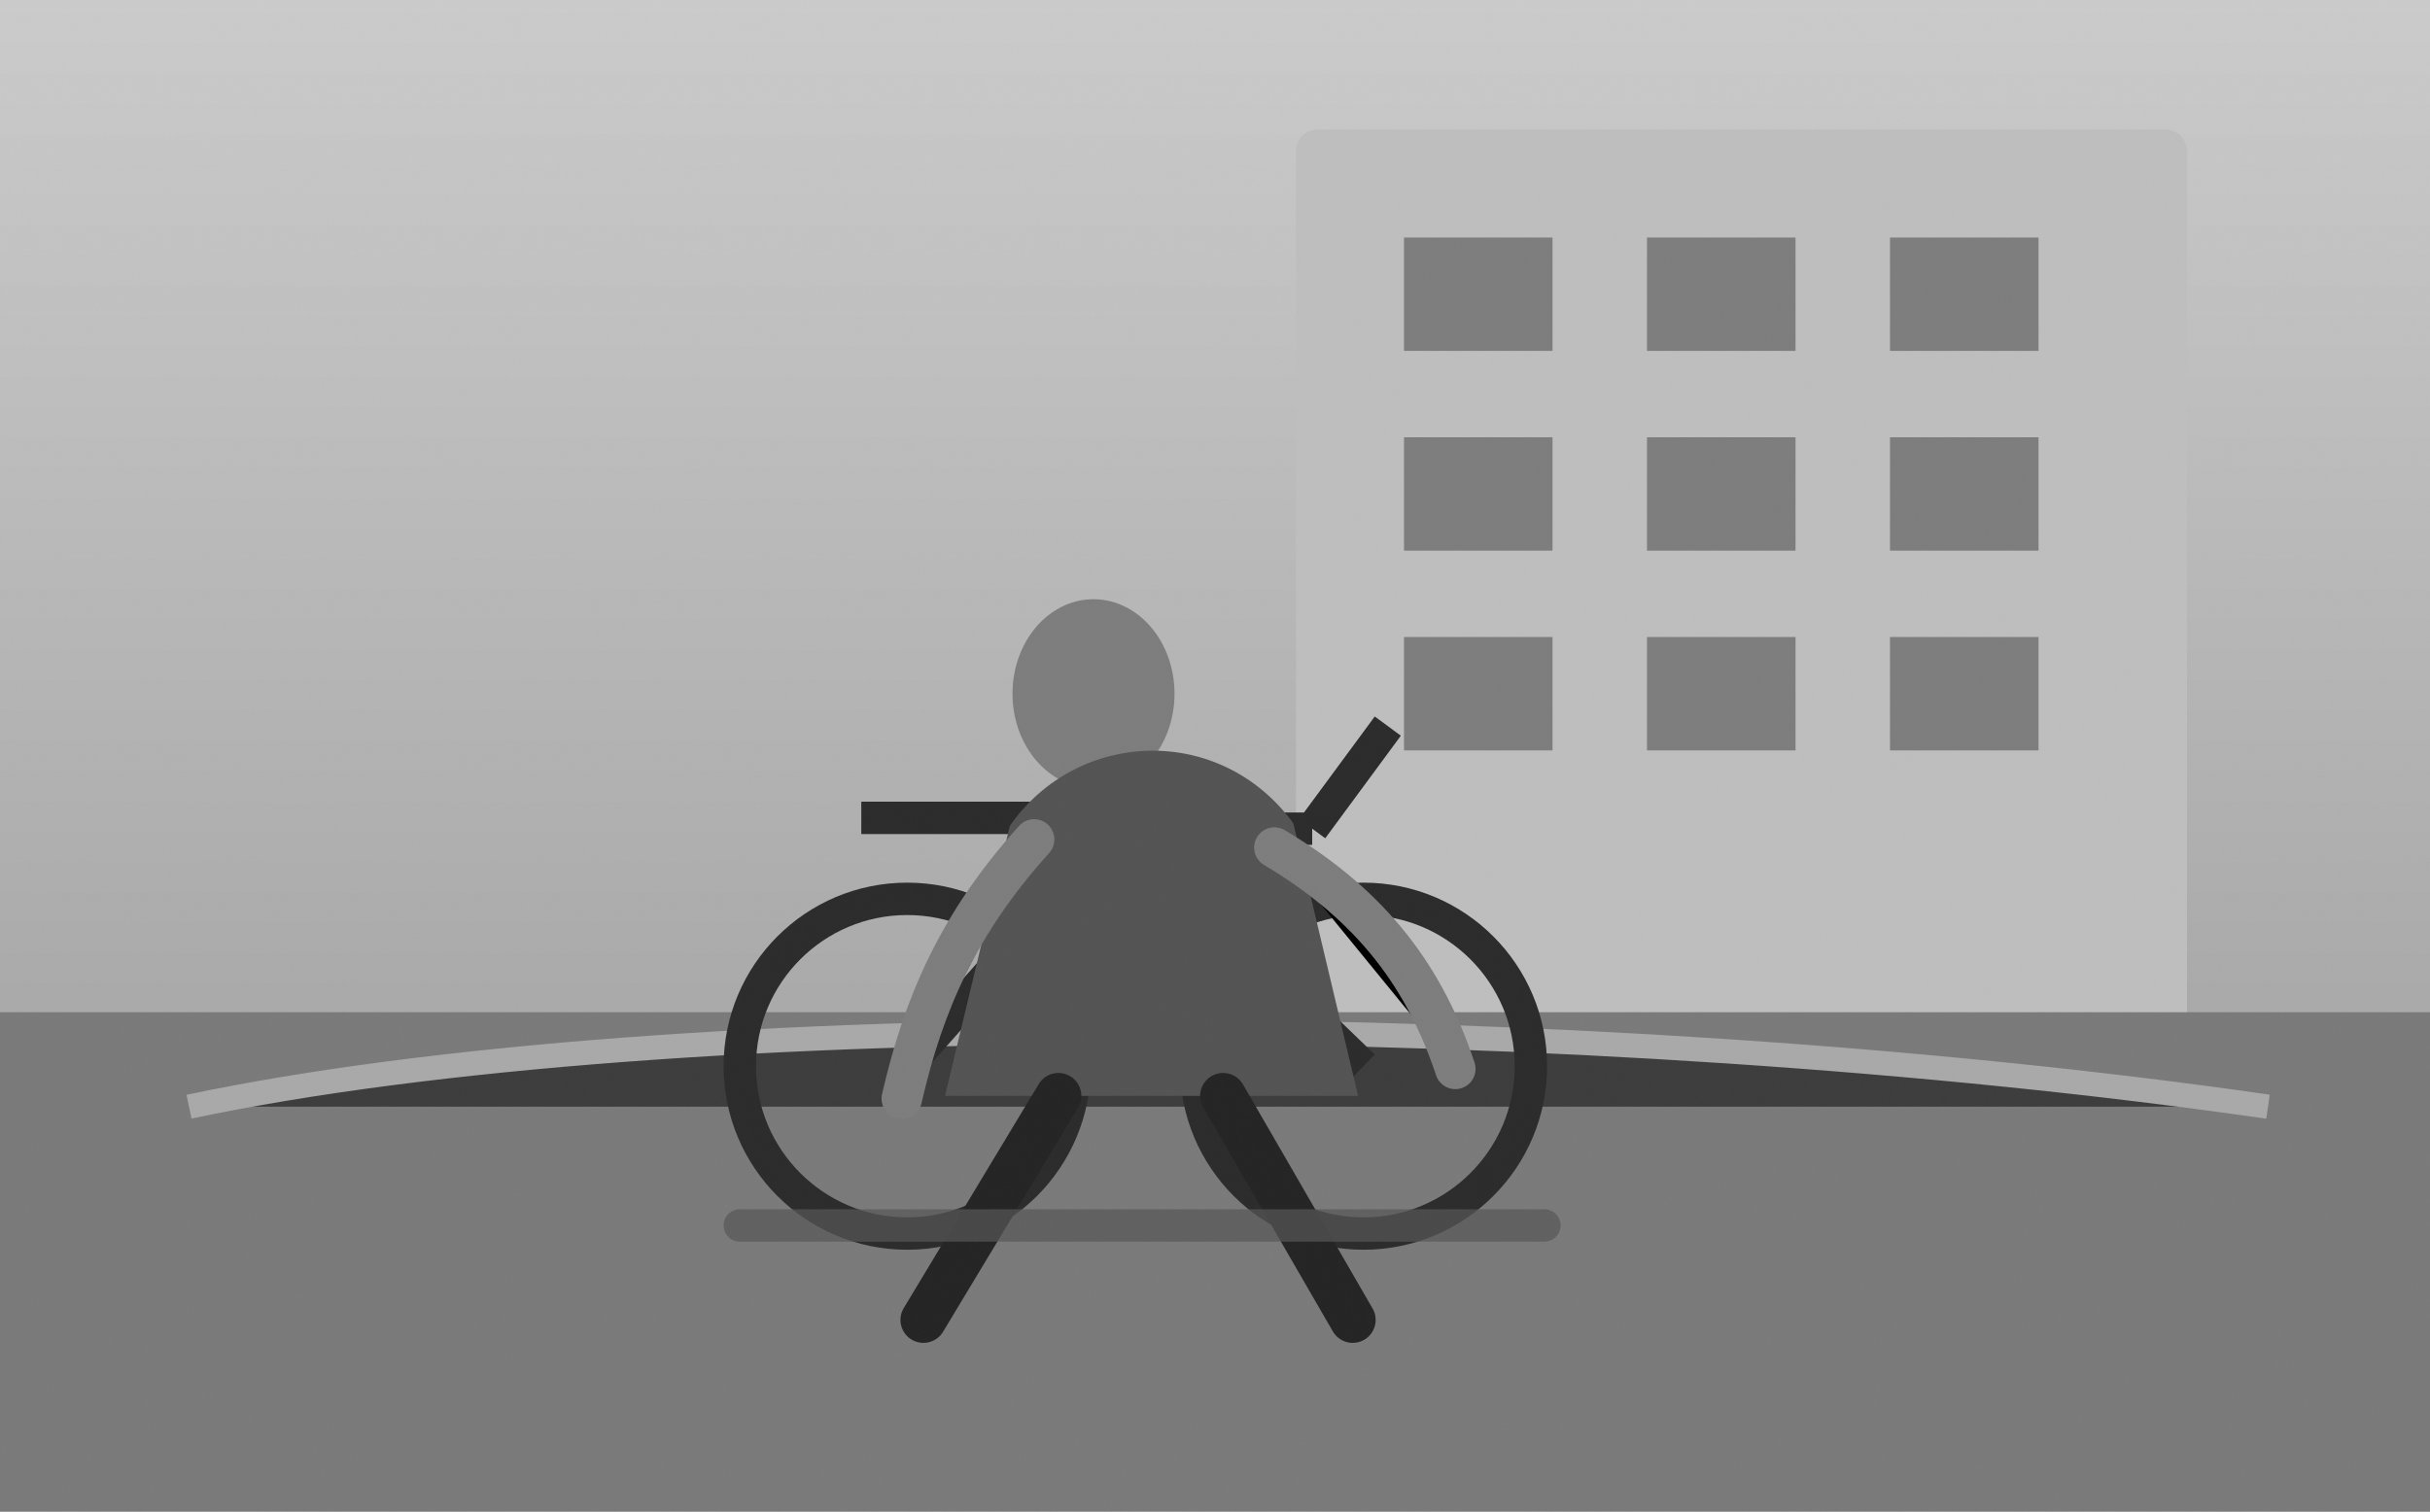
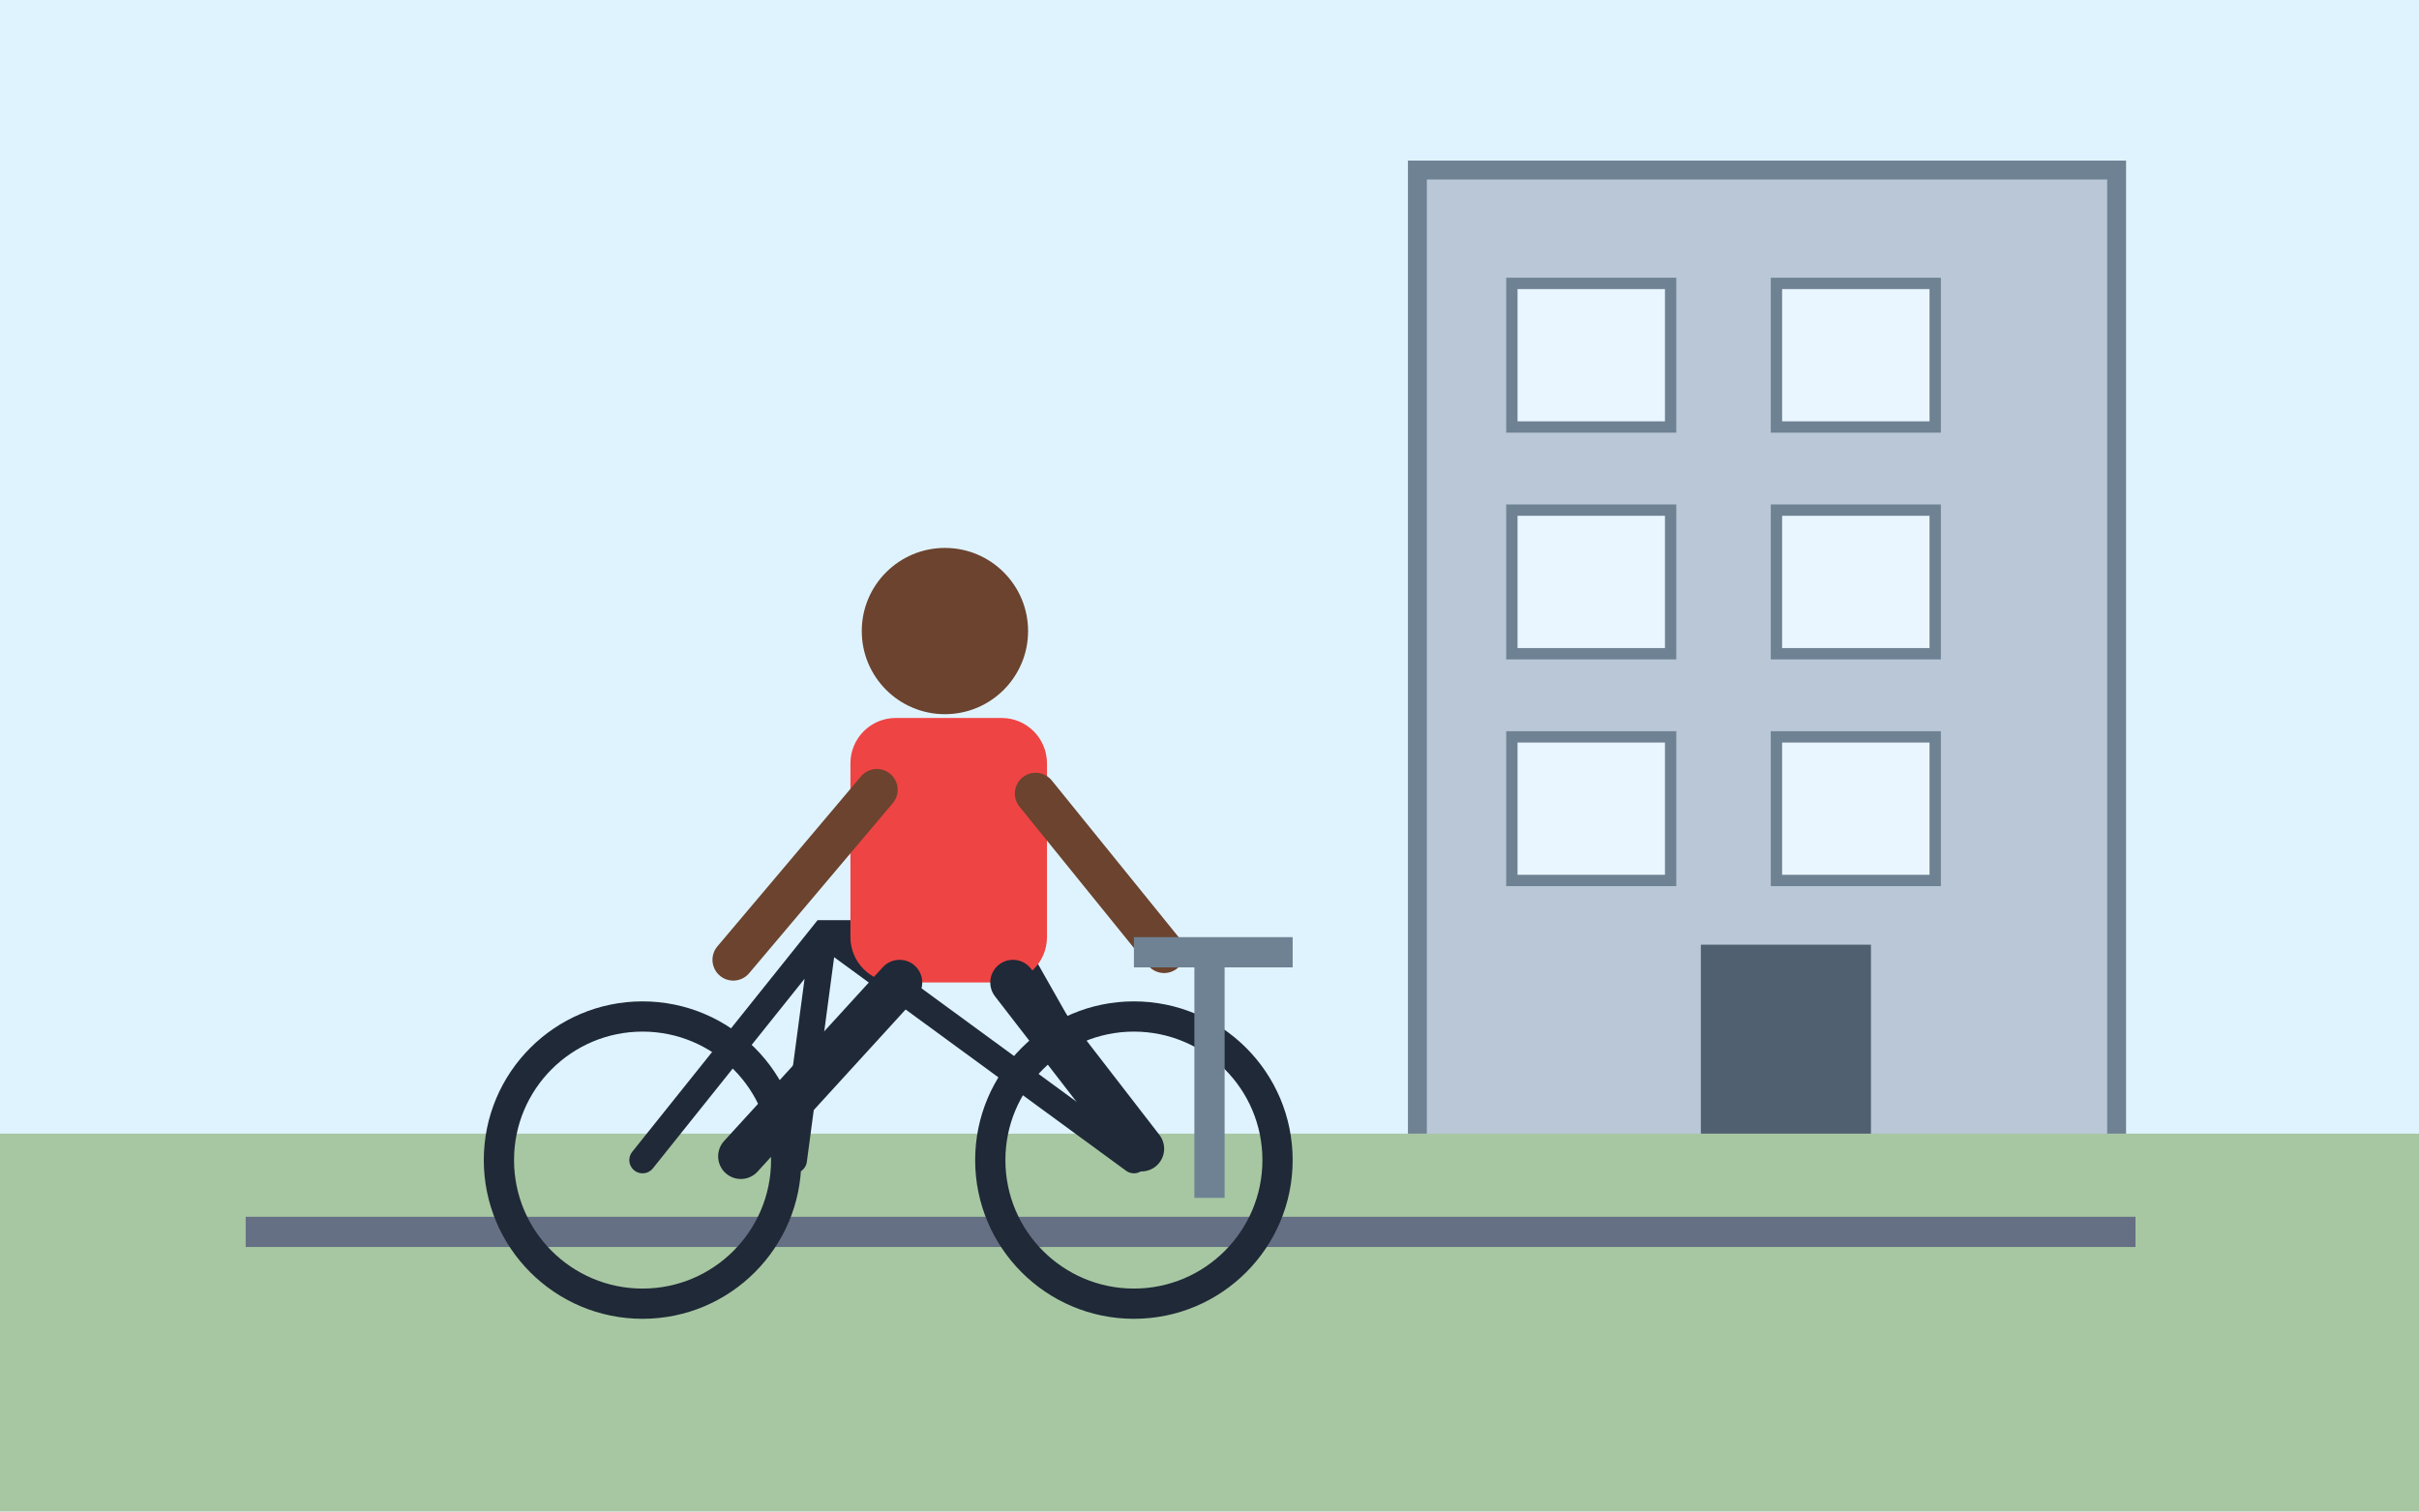
- <svg xmlns="http://www.w3.org/2000/svg" viewBox="0 0 900 560" role="img" aria-labelledby="title desc">
-   <defs>
-     <linearGradient id="sky" x1="0" y1="0" x2="0" y2="1">
-       <stop stop-color="#cbcbcb" />
-       <stop offset="1" stop-color="#999999" />
-     </linearGradient>
-     <filter id="grain">
-       <feTurbulence baseFrequency=".8" numOctaves="2" />
-       <feColorMatrix type="saturate" values="0" />
-       <feComponentTransfer>
-         <feFuncA type="table" tableValues="0 .06" />
-       </feComponentTransfer>
-       <feBlend in="SourceGraphic" mode="multiply" />
-     </filter>
-   </defs>
-   <rect width="900" height="560" fill="url(#sky)" />
-   <rect x="480" y="48" width="330" height="340" rx="8" fill="#bebebe" />
-   <g fill="#727272" opacity=".85">
-     <rect x="520" y="88" width="55" height="42" />
-     <rect x="610" y="88" width="55" height="42" />
-     <rect x="700" y="88" width="55" height="42" />
-     <rect x="520" y="162" width="55" height="42" />
-     <rect x="610" y="162" width="55" height="42" />
-     <rect x="700" y="162" width="55" height="42" />
-     <rect x="520" y="236" width="55" height="42" />
-     <rect x="610" y="236" width="55" height="42" />
-     <rect x="700" y="236" width="55" height="42" />
+ <svg xmlns="http://www.w3.org/2000/svg" viewBox="0 0 640 400" role="img" aria-labelledby="title desc">
+   <rect width="640" height="400" fill="#dff3ff" />
+   <rect x="375" y="45" width="185" height="260" fill="#b9c7d6" stroke="#6f8294" stroke-width="5" />
+   <g fill="#eaf6ff" stroke="#6f8294" stroke-width="3">
+     <rect x="400" y="75" width="42" height="38" />
+     <rect x="470" y="75" width="42" height="38" />
+     <rect x="400" y="135" width="42" height="38" />
+     <rect x="470" y="135" width="42" height="38" />
+     <rect x="400" y="195" width="42" height="38" />
+     <rect x="470" y="195" width="42" height="38" />
  </g>
-   <rect y="375" width="900" height="185" fill="#7a7a7a" />
-   <path d="M70 410c180-38 520-36 770 0" stroke="#d7d7d7" stroke-width="9" opacity=".5" />
-   <g fill="none" stroke="#2c2c2c" stroke-width="12">
-     <circle cx="336" cy="395" r="62" />
-     <circle cx="505" cy="395" r="62" />
-     <path d="M336 395l78-88 91 88M414 307l-23 88M414 307h72M486 307l28-38" />
-     <path d="M319 303h70" />
-   </g>
-   <g>
-     <ellipse cx="405" cy="257" rx="30" ry="35" fill="#7d7d7d" />
-     <path d="M374 306c25-36 78-38 105-1l24 101H350z" fill="#545454" />
-     <path d="M472 314c37 22 56 49 67 82" stroke="#7d7d7d" stroke-width="15" stroke-linecap="round" />
-     <path d="M383 311c-28 31-41 61-49 96" stroke="#7d7d7d" stroke-width="15" stroke-linecap="round" />
-     <path d="M392 406l-50 83M453 406l48 83" stroke="#252525" stroke-width="17" stroke-linecap="round" />
-   </g>
-   <rect x="268" y="448" width="310" height="12" rx="6" fill="#575757" opacity=".7" />
-   <rect width="900" height="560" fill="transparent" filter="url(#grain)" opacity=".3" />
+   <rect x="450" y="250" width="45" height="55" fill="#506070" />
+   <rect x="0" y="300" width="640" height="100" fill="#a7c7a2" />
+   <path d="M65 326 h500" stroke="#667085" stroke-width="8" />
+   <circle cx="170" cy="307" r="38" fill="none" stroke="#1f2937" stroke-width="8" />
+   <circle cx="300" cy="307" r="38" fill="none" stroke="#1f2937" stroke-width="8" />
+   <path d="M170 307 l48 -60 h48 l34 60 M218 247 l-8 60 M218 247 l82 60" fill="none" stroke="#1f2937" stroke-width="7" stroke-linecap="round" />
+   <circle cx="250" cy="167" r="22" fill="#6b432e" />
+   <rect x="225" y="190" width="52" height="70" rx="12" fill="#ef4444" />
+   <path d="M232 209 l-38 45 M274 210 l34 42" stroke="#6b432e" stroke-width="11" stroke-linecap="round" />
+   <path d="M238 260 l-42 46 M268 260 l34 44" stroke="#1f2937" stroke-width="12" stroke-linecap="round" />
+   <path d="M320 252 v65" stroke="#6f8294" stroke-width="8" />
+   <path d="M300 252 h42" stroke="#6f8294" stroke-width="8" />
</svg>
